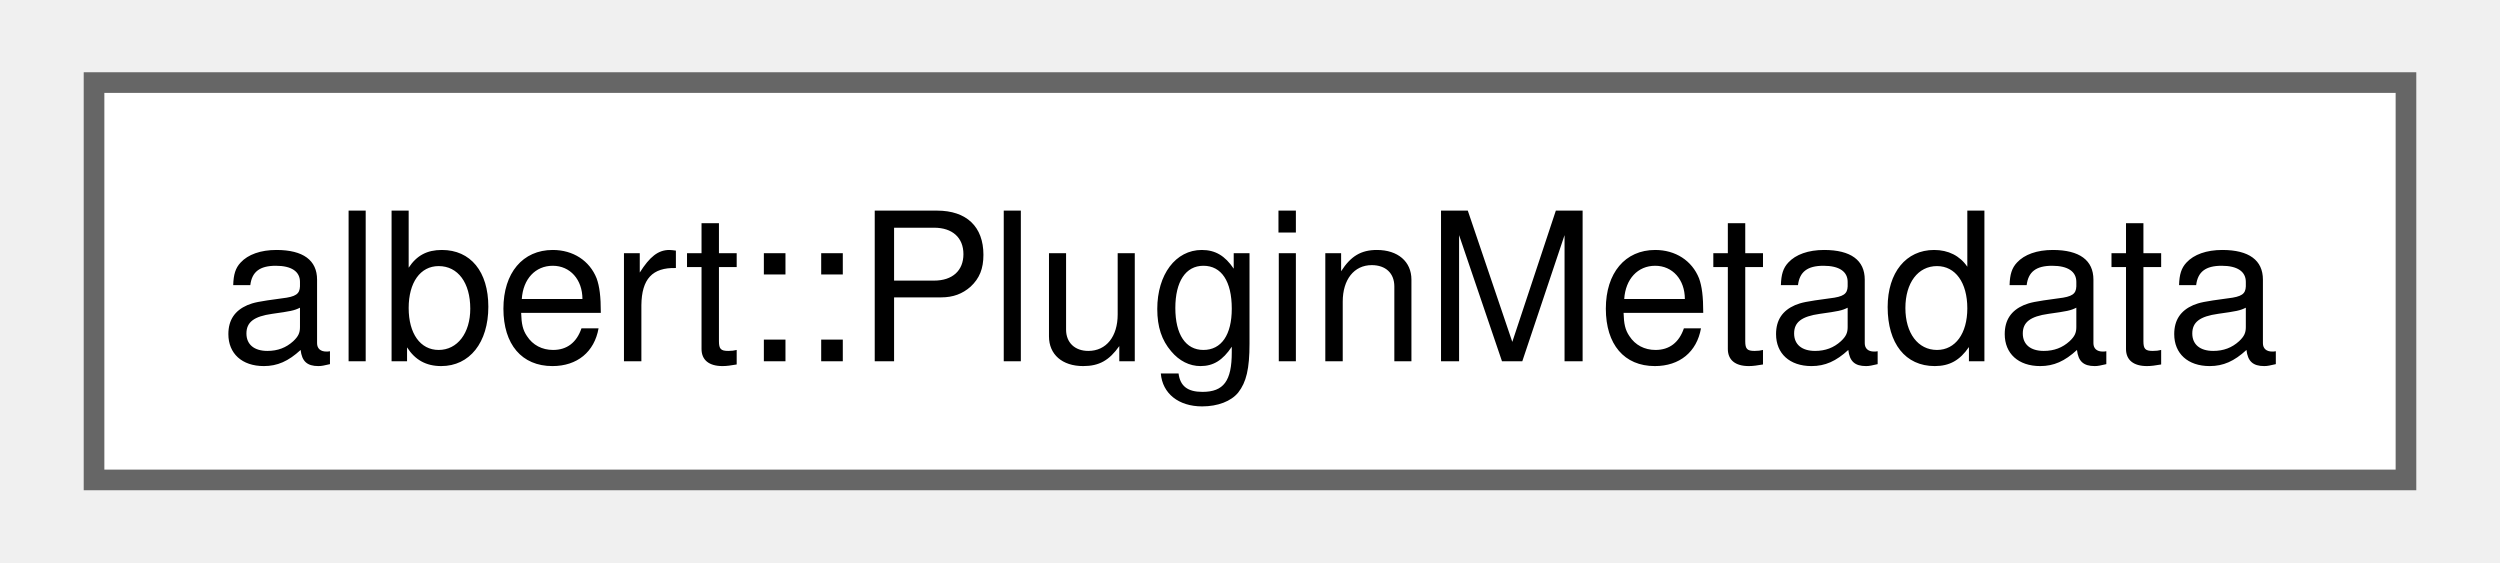
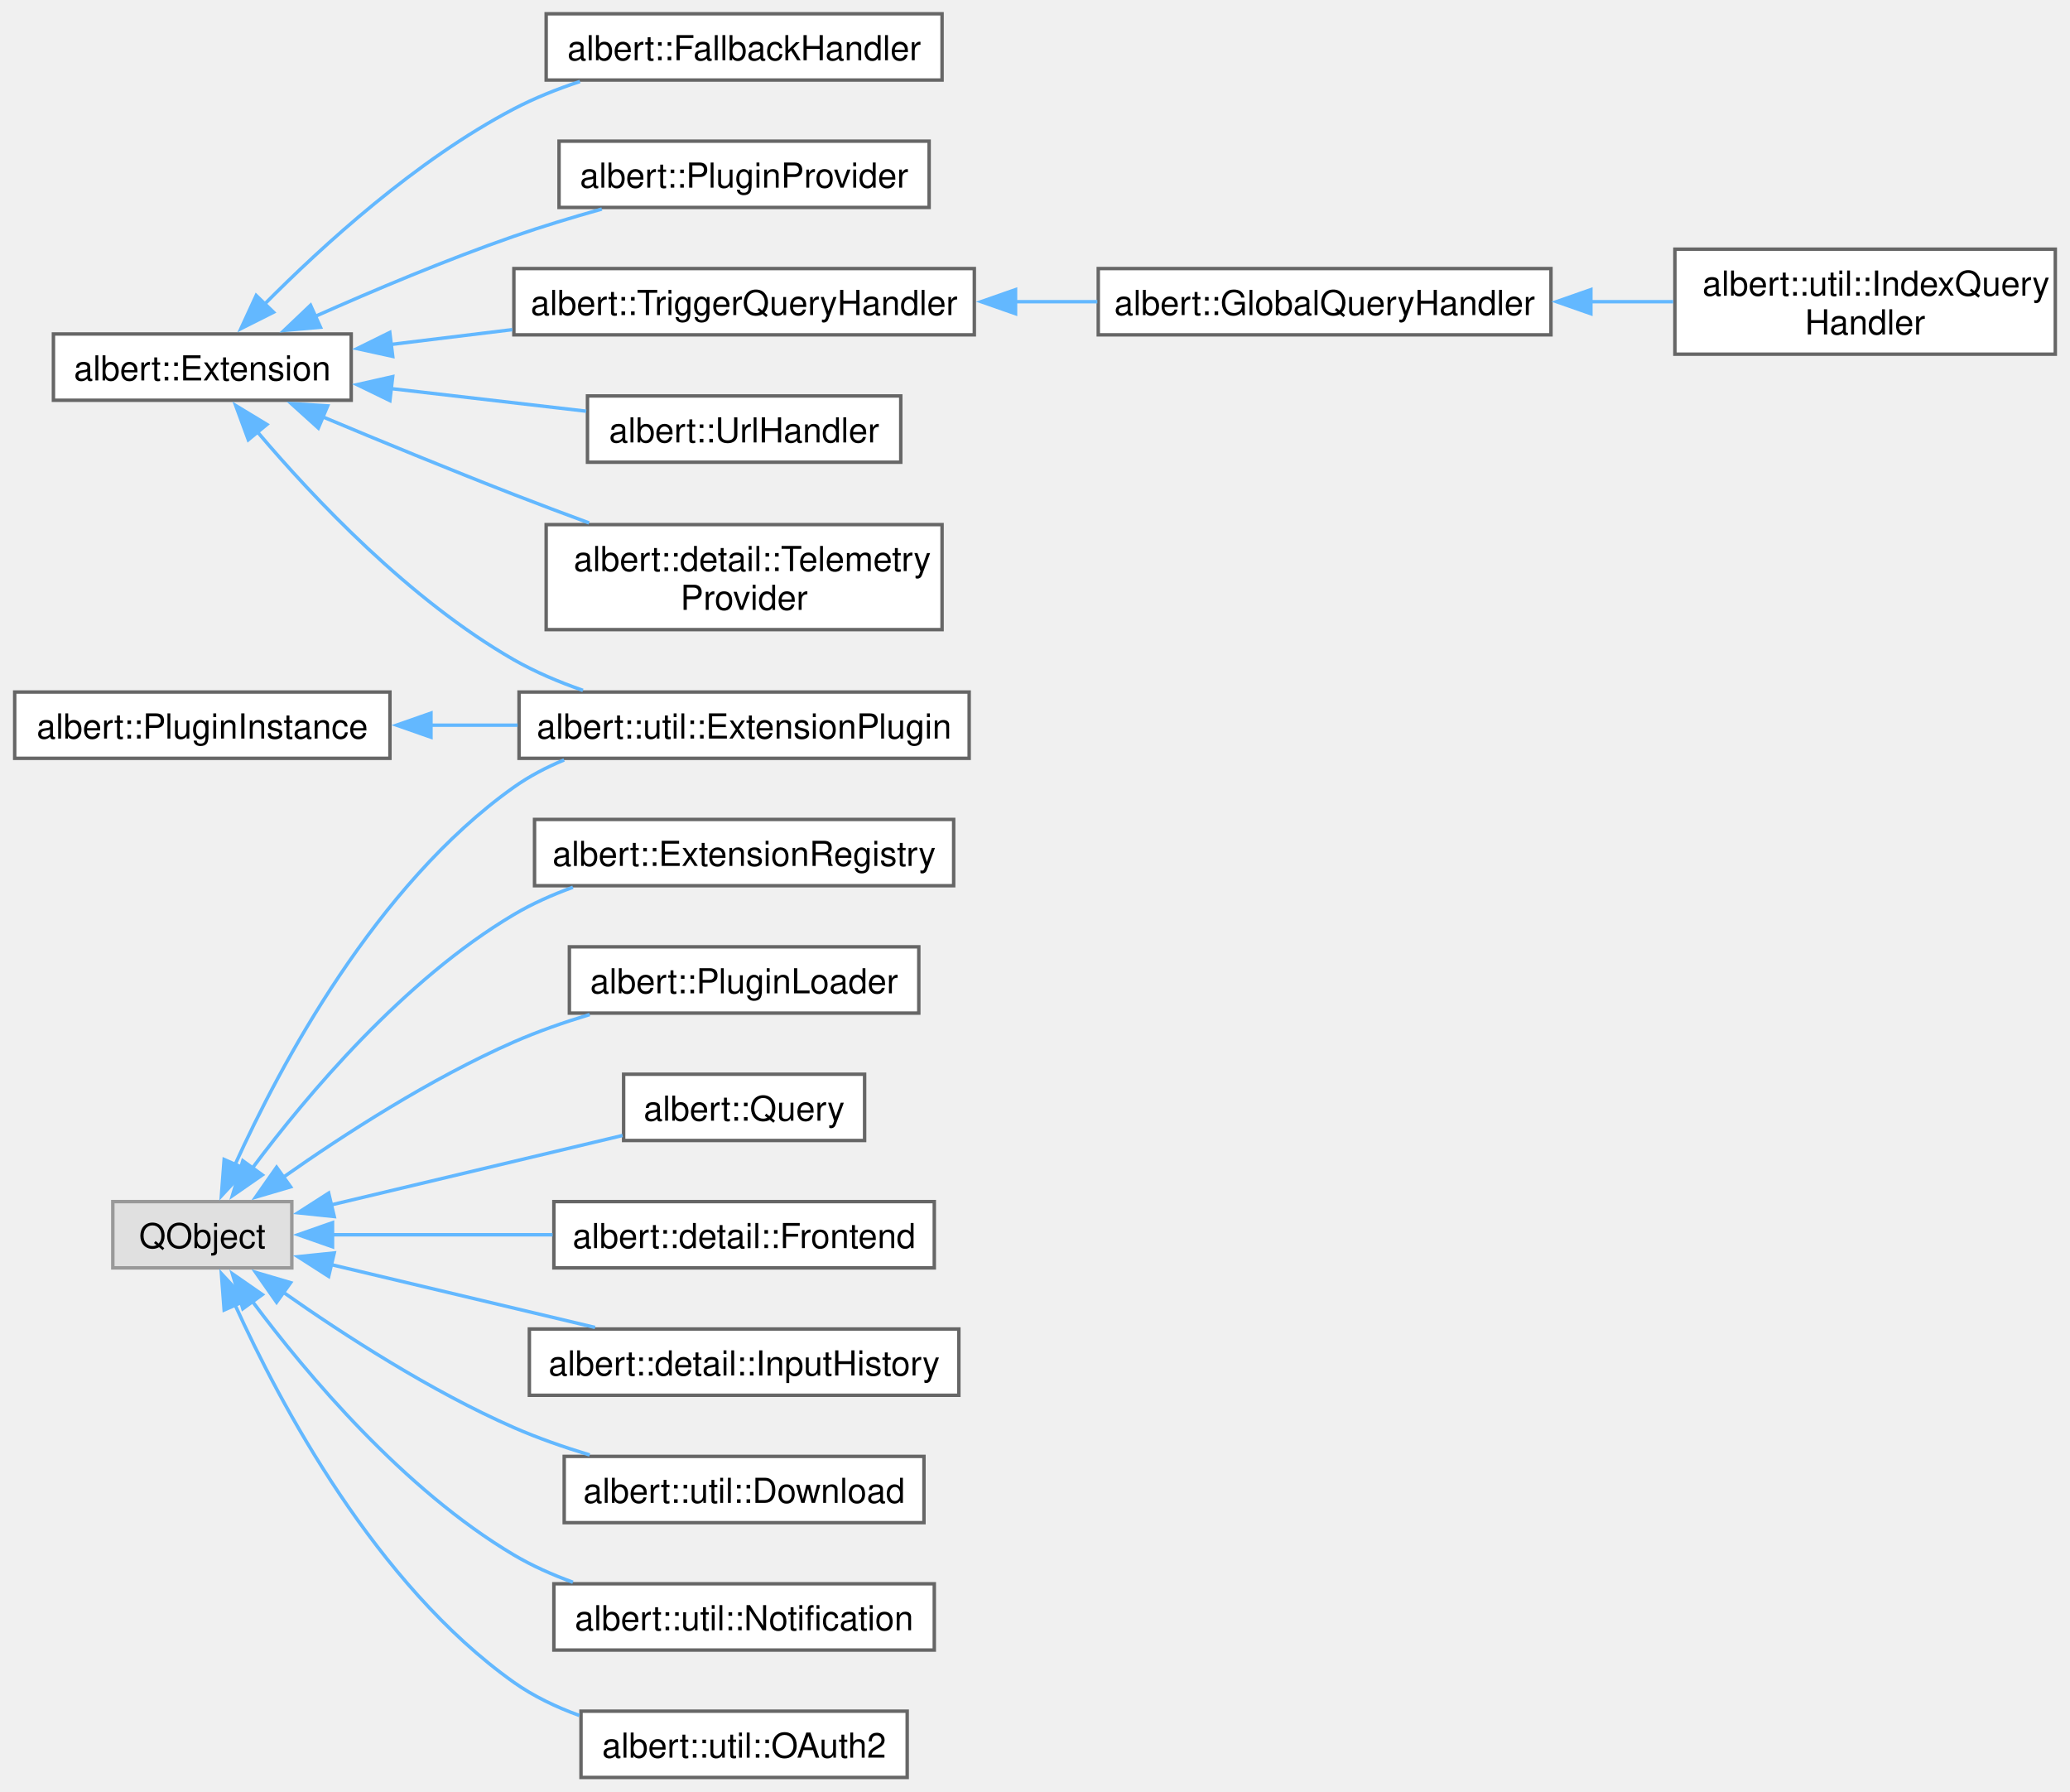
- <svg xmlns="http://www.w3.org/2000/svg" xmlns:xlink="http://www.w3.org/1999/xlink" width="120pt" height="27pt" viewBox="0.00 0.00 120.00 27.25">
-   <g id="graph0" class="graph" transform="scale(1 1) rotate(0) translate(4 23.25)">
+ <svg xmlns="http://www.w3.org/2000/svg" xmlns:xlink="http://www.w3.org/1999/xlink" width="601pt" height="520pt" viewBox="0.00 0.00 600.75 520.25">
+   <g id="graph0" class="graph" transform="scale(1 1) rotate(0) translate(4 516.25)">
    <g id="Node000000" class="node">
      <g id="a_Node000000">
-         <a xlink:href="classalbert_1_1PluginMetadata.html" target="_top" xlink:title="Common plugin metadata.">
-           <polygon fill="white" stroke="#666666" points="112,-19.25 0,-19.25 0,0 112,0 112,-19.25" />
-           <text text-anchor="middle" x="56" y="-5.75" font-family="Helvetica,sans-Serif" font-size="10.00">albert::PluginMetadata</text>
+         <a xlink:href="classalbert_1_1Extension.html" target="_top" xlink:title="Abstract extension class.">
+           <polygon fill="white" stroke="#666666" points="97.75,-419.25 11.25,-419.25 11.25,-400 97.75,-400 97.75,-419.25" />
+           <text text-anchor="middle" x="54.5" y="-405.75" font-family="Helvetica,sans-Serif" font-size="10.00">albert::Extension</text>
+         </a>
+       </g>
+     </g>
+     <g id="Node000001" class="node">
+       <g id="a_Node000001">
+         <a xlink:href="classalbert_1_1FallbackHandler.html" target="_top" xlink:title="Abstract fallback provider.">
+           <polygon fill="white" stroke="#666666" points="269.38,-512.25 154.38,-512.25 154.38,-493 269.38,-493 269.38,-512.25" />
+           <text text-anchor="middle" x="211.88" y="-498.75" font-family="Helvetica,sans-Serif" font-size="10.00">albert::FallbackHandler</text>
+         </a>
+       </g>
+     </g>
+     <g id="edge1_Node000000_Node000001" class="edge">
+       <g id="a_edge1_Node000000_Node000001">
+         <a xlink:title=" ">
+           <path fill="none" stroke="#63b8ff" d="M72.48,-427.8C89.34,-444.83 116.7,-469.82 145,-484.62 150.99,-487.76 157.57,-490.39 164.2,-492.58" />
+           <polygon fill="#63b8ff" stroke="#63b8ff" points="75.18,-425.57 65.72,-420.81 70.15,-430.43 75.18,-425.57" />
+         </a>
+       </g>
+     </g>
+     <g id="Node000002" class="node">
+       <g id="a_Node000002">
+         <a xlink:href="classalbert_1_1PluginProvider.html" target="_top" xlink:title="Plugin provider interface class.">
+           <polygon fill="white" stroke="#666666" points="265.62,-475.25 158.12,-475.25 158.12,-456 265.62,-456 265.62,-475.25" />
+           <text text-anchor="middle" x="211.88" y="-461.75" font-family="Helvetica,sans-Serif" font-size="10.00">albert::PluginProvider</text>
+         </a>
+       </g>
+     </g>
+     <g id="edge2_Node000000_Node000002" class="edge">
+       <g id="a_edge2_Node000000_Node000002">
+         <a xlink:title=" ">
+           <path fill="none" stroke="#63b8ff" d="M87.31,-424.37C104.23,-431.89 125.51,-440.86 145,-447.62 153.18,-450.46 162.05,-453.15 170.55,-455.53" />
+           <polygon fill="#63b8ff" stroke="#63b8ff" points="88.82,-421.21 78.26,-420.29 85.94,-427.59 88.82,-421.21" />
+         </a>
+       </g>
+     </g>
+     <g id="Node000003" class="node">
+       <g id="a_Node000003">
+         <a xlink:href="classalbert_1_1TriggerQueryHandler.html" target="_top" xlink:title="Abstract trigger query handler.">
+           <polygon fill="white" stroke="#666666" points="278.75,-438.25 145,-438.25 145,-419 278.75,-419 278.75,-438.25" />
+           <text text-anchor="middle" x="211.88" y="-424.75" font-family="Helvetica,sans-Serif" font-size="10.00">albert::TriggerQueryHandler</text>
+         </a>
+       </g>
+     </g>
+     <g id="edge3_Node000000_Node000003" class="edge">
+       <g id="a_edge3_Node000000_Node000003">
+         <a xlink:title=" ">
+           <path fill="none" stroke="#63b8ff" d="M109.08,-416.18C120.5,-417.57 132.7,-419.06 144.53,-420.51" />
+           <polygon fill="#63b8ff" stroke="#63b8ff" points="109.81,-412.74 99.46,-415 108.96,-419.69 109.81,-412.74" />
+         </a>
+       </g>
+     </g>
+     <g id="Node000006" class="node">
+       <g id="a_Node000006">
+         <a xlink:href="classalbert_1_1UrlHandler.html" target="_top" xlink:title="Albert scheme URL handler interface.">
+           <polygon fill="white" stroke="#666666" points="257.38,-401.25 166.38,-401.25 166.38,-382 257.38,-382 257.38,-401.25" />
+           <text text-anchor="middle" x="211.88" y="-387.75" font-family="Helvetica,sans-Serif" font-size="10.00">albert::UrlHandler</text>
+         </a>
+       </g>
+     </g>
+     <g id="edge6_Node000000_Node000006" class="edge">
+       <g id="a_edge6_Node000000_Node000006">
+         <a xlink:title=" ">
+           <path fill="none" stroke="#63b8ff" d="M109.19,-403.4C127.72,-401.26 148.28,-398.88 166.03,-396.82" />
+           <polygon fill="#63b8ff" stroke="#63b8ff" points="108.99,-399.9 99.46,-404.53 109.8,-406.86 108.99,-399.9" />
+         </a>
+       </g>
+     </g>
+     <g id="Node000007" class="node">
+       <g id="a_Node000007">
+         <a xlink:href="classalbert_1_1detail_1_1TelemetryProvider.html" target="_top" xlink:title=" ">
+           <polygon fill="white" stroke="#666666" points="269.38,-363.88 154.38,-363.88 154.38,-333.38 269.38,-333.38 269.38,-363.88" />
+           <text text-anchor="start" x="162.38" y="-350.38" font-family="Helvetica,sans-Serif" font-size="10.00">albert::detail::Telemetry</text>
+           <text text-anchor="middle" x="211.88" y="-339.12" font-family="Helvetica,sans-Serif" font-size="10.00">Provider</text>
+         </a>
+       </g>
+     </g>
+     <g id="edge7_Node000000_Node000007" class="edge">
+       <g id="a_edge7_Node000000_Node000007">
+         <a xlink:title=" ">
+           <path fill="none" stroke="#63b8ff" d="M89.31,-395.25C106,-388.25 126.49,-379.82 145,-372.62 152.03,-369.89 159.52,-367.07 166.84,-364.37" />
+           <polygon fill="#63b8ff" stroke="#63b8ff" points="88.2,-391.92 80.34,-399.02 90.91,-398.37 88.2,-391.92" />
+         </a>
+       </g>
+     </g>
+     <g id="Node000008" class="node">
+       <g id="a_Node000008">
+         <a xlink:href="classalbert_1_1util_1_1ExtensionPlugin.html" target="_top" xlink:title="Convenience base class for extension plugins.">
+           <polygon fill="white" stroke="#666666" points="277.25,-315.25 146.5,-315.25 146.5,-296 277.25,-296 277.25,-315.25" />
+           <text text-anchor="middle" x="211.88" y="-301.75" font-family="Helvetica,sans-Serif" font-size="10.00">albert::util::ExtensionPlugin</text>
+         </a>
+       </g>
+     </g>
+     <g id="edge8_Node000000_Node000008" class="edge">
+       <g id="a_edge8_Node000000_Node000008">
+         <a xlink:title=" ">
+           <path fill="none" stroke="#63b8ff" d="M70.49,-390.83C86.85,-371.53 114.78,-341.94 145,-324.62 151.2,-321.08 158.11,-318.15 165.06,-315.74" />
+           <polygon fill="#63b8ff" stroke="#63b8ff" points="67.86,-388.52 64.2,-398.46 73.26,-392.97 67.86,-388.52" />
+         </a>
+       </g>
+     </g>
+     <g id="Node000004" class="node">
+       <g id="a_Node000004">
+         <a xlink:href="classalbert_1_1GlobalQueryHandler.html" target="_top" xlink:title="Abstract global query handler.">
+           <polygon fill="white" stroke="#666666" points="446.25,-438.25 314.75,-438.25 314.75,-419 446.25,-419 446.25,-438.25" />
+           <text text-anchor="middle" x="380.5" y="-424.75" font-family="Helvetica,sans-Serif" font-size="10.00">albert::GlobalQueryHandler</text>
+         </a>
+       </g>
+     </g>
+     <g id="edge4_Node000003_Node000004" class="edge">
+       <g id="a_edge4_Node000003_Node000004">
+         <a xlink:title=" ">
+           <path fill="none" stroke="#63b8ff" d="M290.48,-428.62C298.51,-428.62 306.61,-428.62 314.48,-428.62" />
+           <polygon fill="#63b8ff" stroke="#63b8ff" points="290.72,-425.13 280.72,-428.63 290.72,-432.13 290.72,-425.13" />
+         </a>
+       </g>
+     </g>
+     <g id="Node000005" class="node">
+       <g id="a_Node000005">
+         <a xlink:href="classalbert_1_1util_1_1IndexQueryHandler.html" target="_top" xlink:title="Index query handler class.">
+           <polygon fill="white" stroke="#666666" points="592.75,-443.88 482.25,-443.88 482.25,-413.38 592.75,-413.38 592.75,-443.88" />
+           <text text-anchor="start" x="490.25" y="-430.38" font-family="Helvetica,sans-Serif" font-size="10.00">albert::util::IndexQuery</text>
+           <text text-anchor="middle" x="537.5" y="-419.12" font-family="Helvetica,sans-Serif" font-size="10.00">Handler</text>
+         </a>
+       </g>
+     </g>
+     <g id="edge5_Node000004_Node000005" class="edge">
+       <g id="a_edge5_Node000004_Node000005">
+         <a xlink:title=" ">
+           <path fill="none" stroke="#63b8ff" d="M457.74,-428.62C465.84,-428.62 473.97,-428.62 481.75,-428.62" />
+           <polygon fill="#63b8ff" stroke="#63b8ff" points="457.85,-425.13 447.85,-428.63 457.85,-432.13 457.85,-425.13" />
+         </a>
+       </g>
+     </g>
+     <g id="Node000009" class="node">
+       <g id="a_Node000009">
+         <a xlink:href="classalbert_1_1PluginInstance.html" target="_top" xlink:title="Abstract plugin instance class.">
+           <polygon fill="white" stroke="#666666" points="109,-315.25 0,-315.25 0,-296 109,-296 109,-315.25" />
+           <text text-anchor="middle" x="54.5" y="-301.75" font-family="Helvetica,sans-Serif" font-size="10.00">albert::PluginInstance</text>
+         </a>
+       </g>
+     </g>
+     <g id="edge9_Node000009_Node000008" class="edge">
+       <g id="a_edge9_Node000009_Node000008">
+         <a xlink:title=" ">
+           <path fill="none" stroke="#63b8ff" d="M120.7,-305.62C129.1,-305.62 137.7,-305.62 146.1,-305.62" />
+           <polygon fill="#63b8ff" stroke="#63b8ff" points="120.92,-302.13 110.92,-305.63 120.92,-309.13 120.92,-302.13" />
+         </a>
+       </g>
+     </g>
+     <g id="Node000010" class="node">
+       <g id="a_Node000010">
+         <a xlink:title=" ">
+           <polygon fill="#e0e0e0" stroke="#999999" points="80.5,-167.25 28.5,-167.25 28.5,-148 80.5,-148 80.5,-167.25" />
+           <text text-anchor="middle" x="54.5" y="-153.75" font-family="Helvetica,sans-Serif" font-size="10.00">QObject</text>
+         </a>
+       </g>
+     </g>
+     <g id="edge16_Node000010_Node000008" class="edge">
+       <g id="a_edge16_Node000010_Node000008">
+         <a xlink:title=" ">
+           <path fill="none" stroke="#63b8ff" d="M64,-177.98C77.09,-206.82 104.94,-259.19 145,-287.62 149.45,-290.78 154.42,-293.39 159.59,-295.53" />
+           <polygon fill="#63b8ff" stroke="#63b8ff" points="67.25,-176.68 60.04,-168.92 60.84,-179.48 67.25,-176.68" />
+         </a>
+       </g>
+     </g>
+     <g id="Node000011" class="node">
+       <g id="a_Node000011">
+         <a xlink:href="classalbert_1_1ExtensionRegistry.html" target="_top" xlink:title="The common extension pool.">
+           <polygon fill="white" stroke="#666666" points="272.75,-278.25 151,-278.25 151,-259 272.75,-259 272.75,-278.25" />
+           <text text-anchor="middle" x="211.88" y="-264.75" font-family="Helvetica,sans-Serif" font-size="10.00">albert::ExtensionRegistry</text>
+         </a>
+       </g>
+     </g>
+     <g id="edge10_Node000010_Node000011" class="edge">
+       <g id="a_edge10_Node000010_Node000011">
+         <a xlink:title=" ">
+           <path fill="none" stroke="#63b8ff" d="M69.09,-177.04C84.92,-198.23 113.04,-231.66 145,-250.62 150.3,-253.77 156.17,-256.38 162.15,-258.55" />
+           <polygon fill="#63b8ff" stroke="#63b8ff" points="71.93,-175 63.23,-168.96 66.27,-179.11 71.93,-175" />
+         </a>
+       </g>
+     </g>
+     <g id="Node000012" class="node">
+       <g id="a_Node000012">
+         <a xlink:href="classalbert_1_1PluginLoader.html" target="_top" xlink:title="Asynchronous plugin loader turning a physical plugin into a logical PluginInstance.">
+           <polygon fill="white" stroke="#666666" points="262.62,-241.25 161.12,-241.25 161.12,-222 262.62,-222 262.62,-241.25" />
+           <text text-anchor="middle" x="211.88" y="-227.75" font-family="Helvetica,sans-Serif" font-size="10.00">albert::PluginLoader</text>
+         </a>
+       </g>
+     </g>
+     <g id="edge11_Node000010_Node000012" class="edge">
+       <g id="a_edge11_Node000010_Node000012">
+         <a xlink:title=" ">
+           <path fill="none" stroke="#63b8ff" d="M78.1,-174.38C95.6,-186.69 120.86,-203.05 145,-213.62 151.95,-216.67 159.54,-219.32 167.02,-221.58" />
+           <polygon fill="#63b8ff" stroke="#63b8ff" points="80.15,-171.54 69.99,-168.55 76.07,-177.23 80.15,-171.54" />
+         </a>
+       </g>
+     </g>
+     <g id="Node000013" class="node">
+       <g id="a_Node000013">
+         <a xlink:href="classalbert_1_1Query.html" target="_top" xlink:title="Common query object.">
+           <polygon fill="white" stroke="#666666" points="246.88,-204.25 176.88,-204.25 176.88,-185 246.88,-185 246.88,-204.25" />
+           <text text-anchor="middle" x="211.88" y="-190.75" font-family="Helvetica,sans-Serif" font-size="10.00">albert::Query</text>
+         </a>
+       </g>
+     </g>
+     <g id="edge12_Node000010_Node000013" class="edge">
+       <g id="a_edge12_Node000010_Node000013">
+         <a xlink:title=" ">
+           <path fill="none" stroke="#63b8ff" d="M91.91,-166.29C117.49,-172.39 151.48,-180.48 176.58,-186.46" />
+           <polygon fill="#63b8ff" stroke="#63b8ff" points="92.82,-162.91 82.28,-164 91.2,-169.72 92.82,-162.91" />
+         </a>
+       </g>
+     </g>
+     <g id="Node000014" class="node">
+       <g id="a_Node000014">
+         <a xlink:href="classalbert_1_1detail_1_1Frontend.html" target="_top" xlink:title="The interface for albert frontends.">
+           <polygon fill="white" stroke="#666666" points="267.12,-167.25 156.62,-167.25 156.62,-148 267.12,-148 267.12,-167.25" />
+           <text text-anchor="middle" x="211.88" y="-153.75" font-family="Helvetica,sans-Serif" font-size="10.00">albert::detail::Frontend</text>
+         </a>
+       </g>
+     </g>
+     <g id="edge13_Node000010_Node000014" class="edge">
+       <g id="a_edge13_Node000010_Node000014">
+         <a xlink:title=" ">
+           <path fill="none" stroke="#63b8ff" d="M92.32,-157.62C111.4,-157.62 135.09,-157.62 156.25,-157.62" />
+           <polygon fill="#63b8ff" stroke="#63b8ff" points="92.32,-154.13 82.32,-157.63 92.32,-161.13 92.32,-154.13" />
+         </a>
+       </g>
+     </g>
+     <g id="Node000015" class="node">
+       <g id="a_Node000015">
+         <a xlink:href="classalbert_1_1detail_1_1InputHistory.html" target="_top" xlink:title="Input history class.">
+           <polygon fill="white" stroke="#666666" points="274.25,-130.25 149.5,-130.25 149.5,-111 274.25,-111 274.25,-130.25" />
+           <text text-anchor="middle" x="211.88" y="-116.75" font-family="Helvetica,sans-Serif" font-size="10.00">albert::detail::InputHistory</text>
+         </a>
+       </g>
+     </g>
+     <g id="edge14_Node000010_Node000015" class="edge">
+       <g id="a_edge14_Node000010_Node000015">
+         <a xlink:title=" ">
+           <path fill="none" stroke="#63b8ff" d="M91.8,-148.98C114.77,-143.51 144.54,-136.42 168.58,-130.7" />
+           <polygon fill="#63b8ff" stroke="#63b8ff" points="91.2,-145.53 82.28,-151.25 92.82,-152.34 91.2,-145.53" />
+         </a>
+       </g>
+     </g>
+     <g id="Node000016" class="node">
+       <g id="a_Node000016">
+         <a xlink:href="classalbert_1_1util_1_1Download.html" target="_top" xlink:title="Downloads a file from the given URL to the given path.">
+           <polygon fill="white" stroke="#666666" points="264.12,-93.25 159.62,-93.25 159.62,-74 264.12,-74 264.12,-93.25" />
+           <text text-anchor="middle" x="211.88" y="-79.75" font-family="Helvetica,sans-Serif" font-size="10.00">albert::util::Download</text>
+         </a>
+       </g>
+     </g>
+     <g id="edge15_Node000010_Node000016" class="edge">
+       <g id="a_edge15_Node000010_Node000016">
+         <a xlink:title=" ">
+           <path fill="none" stroke="#63b8ff" d="M78.1,-140.87C95.6,-128.56 120.86,-112.2 145,-101.62 151.95,-98.58 159.54,-95.93 167.02,-93.67" />
+           <polygon fill="#63b8ff" stroke="#63b8ff" points="76.07,-138.02 69.99,-146.7 80.15,-143.71 76.07,-138.02" />
+         </a>
+       </g>
+     </g>
+     <g id="Node000017" class="node">
+       <g id="a_Node000017">
+         <a xlink:href="classalbert_1_1util_1_1Notification.html" target="_top" xlink:title="The notification class.">
+           <polygon fill="white" stroke="#666666" points="267.12,-56.25 156.62,-56.25 156.62,-37 267.12,-37 267.12,-56.25" />
+           <text text-anchor="middle" x="211.88" y="-42.75" font-family="Helvetica,sans-Serif" font-size="10.00">albert::util::Notification</text>
+         </a>
+       </g>
+     </g>
+     <g id="edge17_Node000010_Node000017" class="edge">
+       <g id="a_edge17_Node000010_Node000017">
+         <a xlink:title=" ">
+           <path fill="none" stroke="#63b8ff" d="M69.09,-138.21C84.92,-117.02 113.04,-83.59 145,-64.62 150.3,-61.48 156.17,-58.87 162.15,-56.7" />
+           <polygon fill="#63b8ff" stroke="#63b8ff" points="66.27,-136.14 63.23,-146.29 71.93,-140.25 66.27,-136.14" />
+         </a>
+       </g>
+     </g>
+     <g id="Node000018" class="node">
+       <g id="a_Node000018">
+         <a xlink:href="classalbert_1_1util_1_1OAuth2.html" target="_top" xlink:title="Provides OAuth2 authentication with support for the Authorization Code Flow with PKCE and refresh tok...">
+           <polygon fill="white" stroke="#666666" points="259.25,-19.25 164.5,-19.25 164.5,0 259.25,0 259.25,-19.25" />
+           <text text-anchor="middle" x="211.88" y="-5.75" font-family="Helvetica,sans-Serif" font-size="10.00">albert::util::OAuth2</text>
+         </a>
+       </g>
+     </g>
+     <g id="edge18_Node000010_Node000018" class="edge">
+       <g id="a_edge18_Node000010_Node000018">
+         <a xlink:title=" ">
+           <path fill="none" stroke="#63b8ff" d="M64,-137.27C77.09,-108.43 104.94,-56.06 145,-27.62 150.7,-23.58 157.28,-20.44 164.02,-18" />
+           <polygon fill="#63b8ff" stroke="#63b8ff" points="60.84,-135.77 60.04,-146.33 67.25,-138.57 60.84,-135.77" />
        </a>
      </g>
    </g>
  </g>
</svg>
